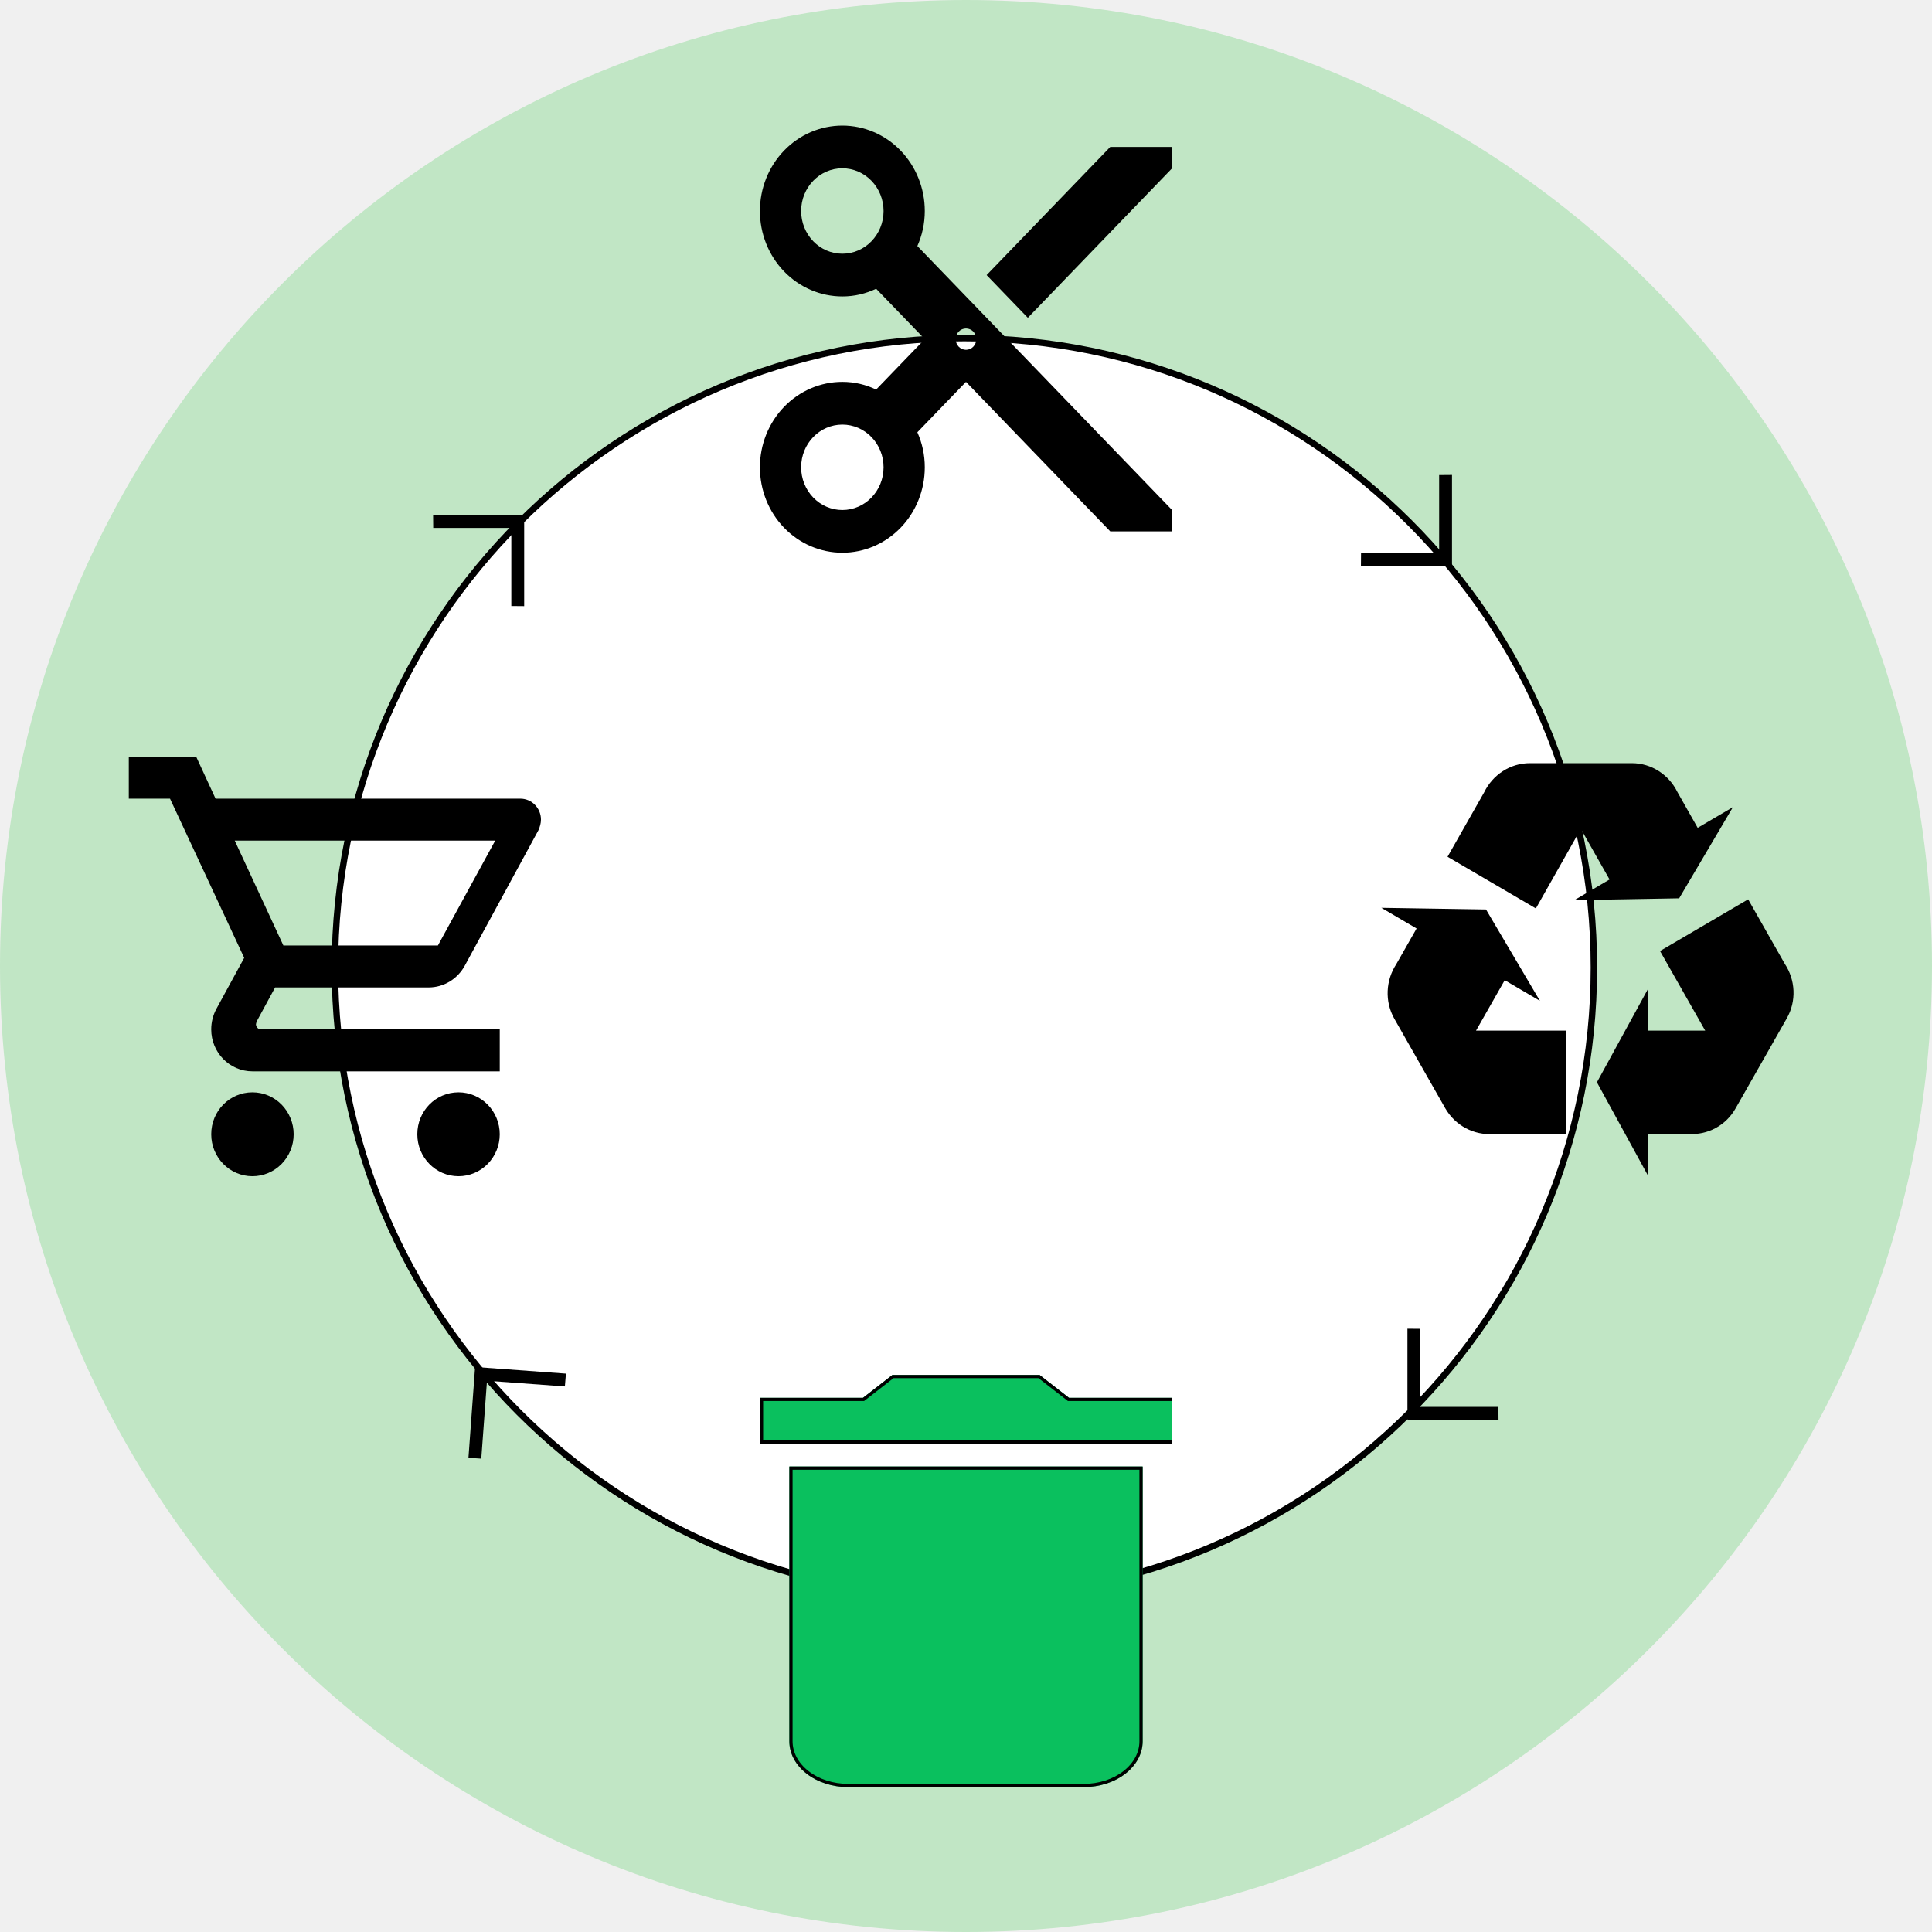
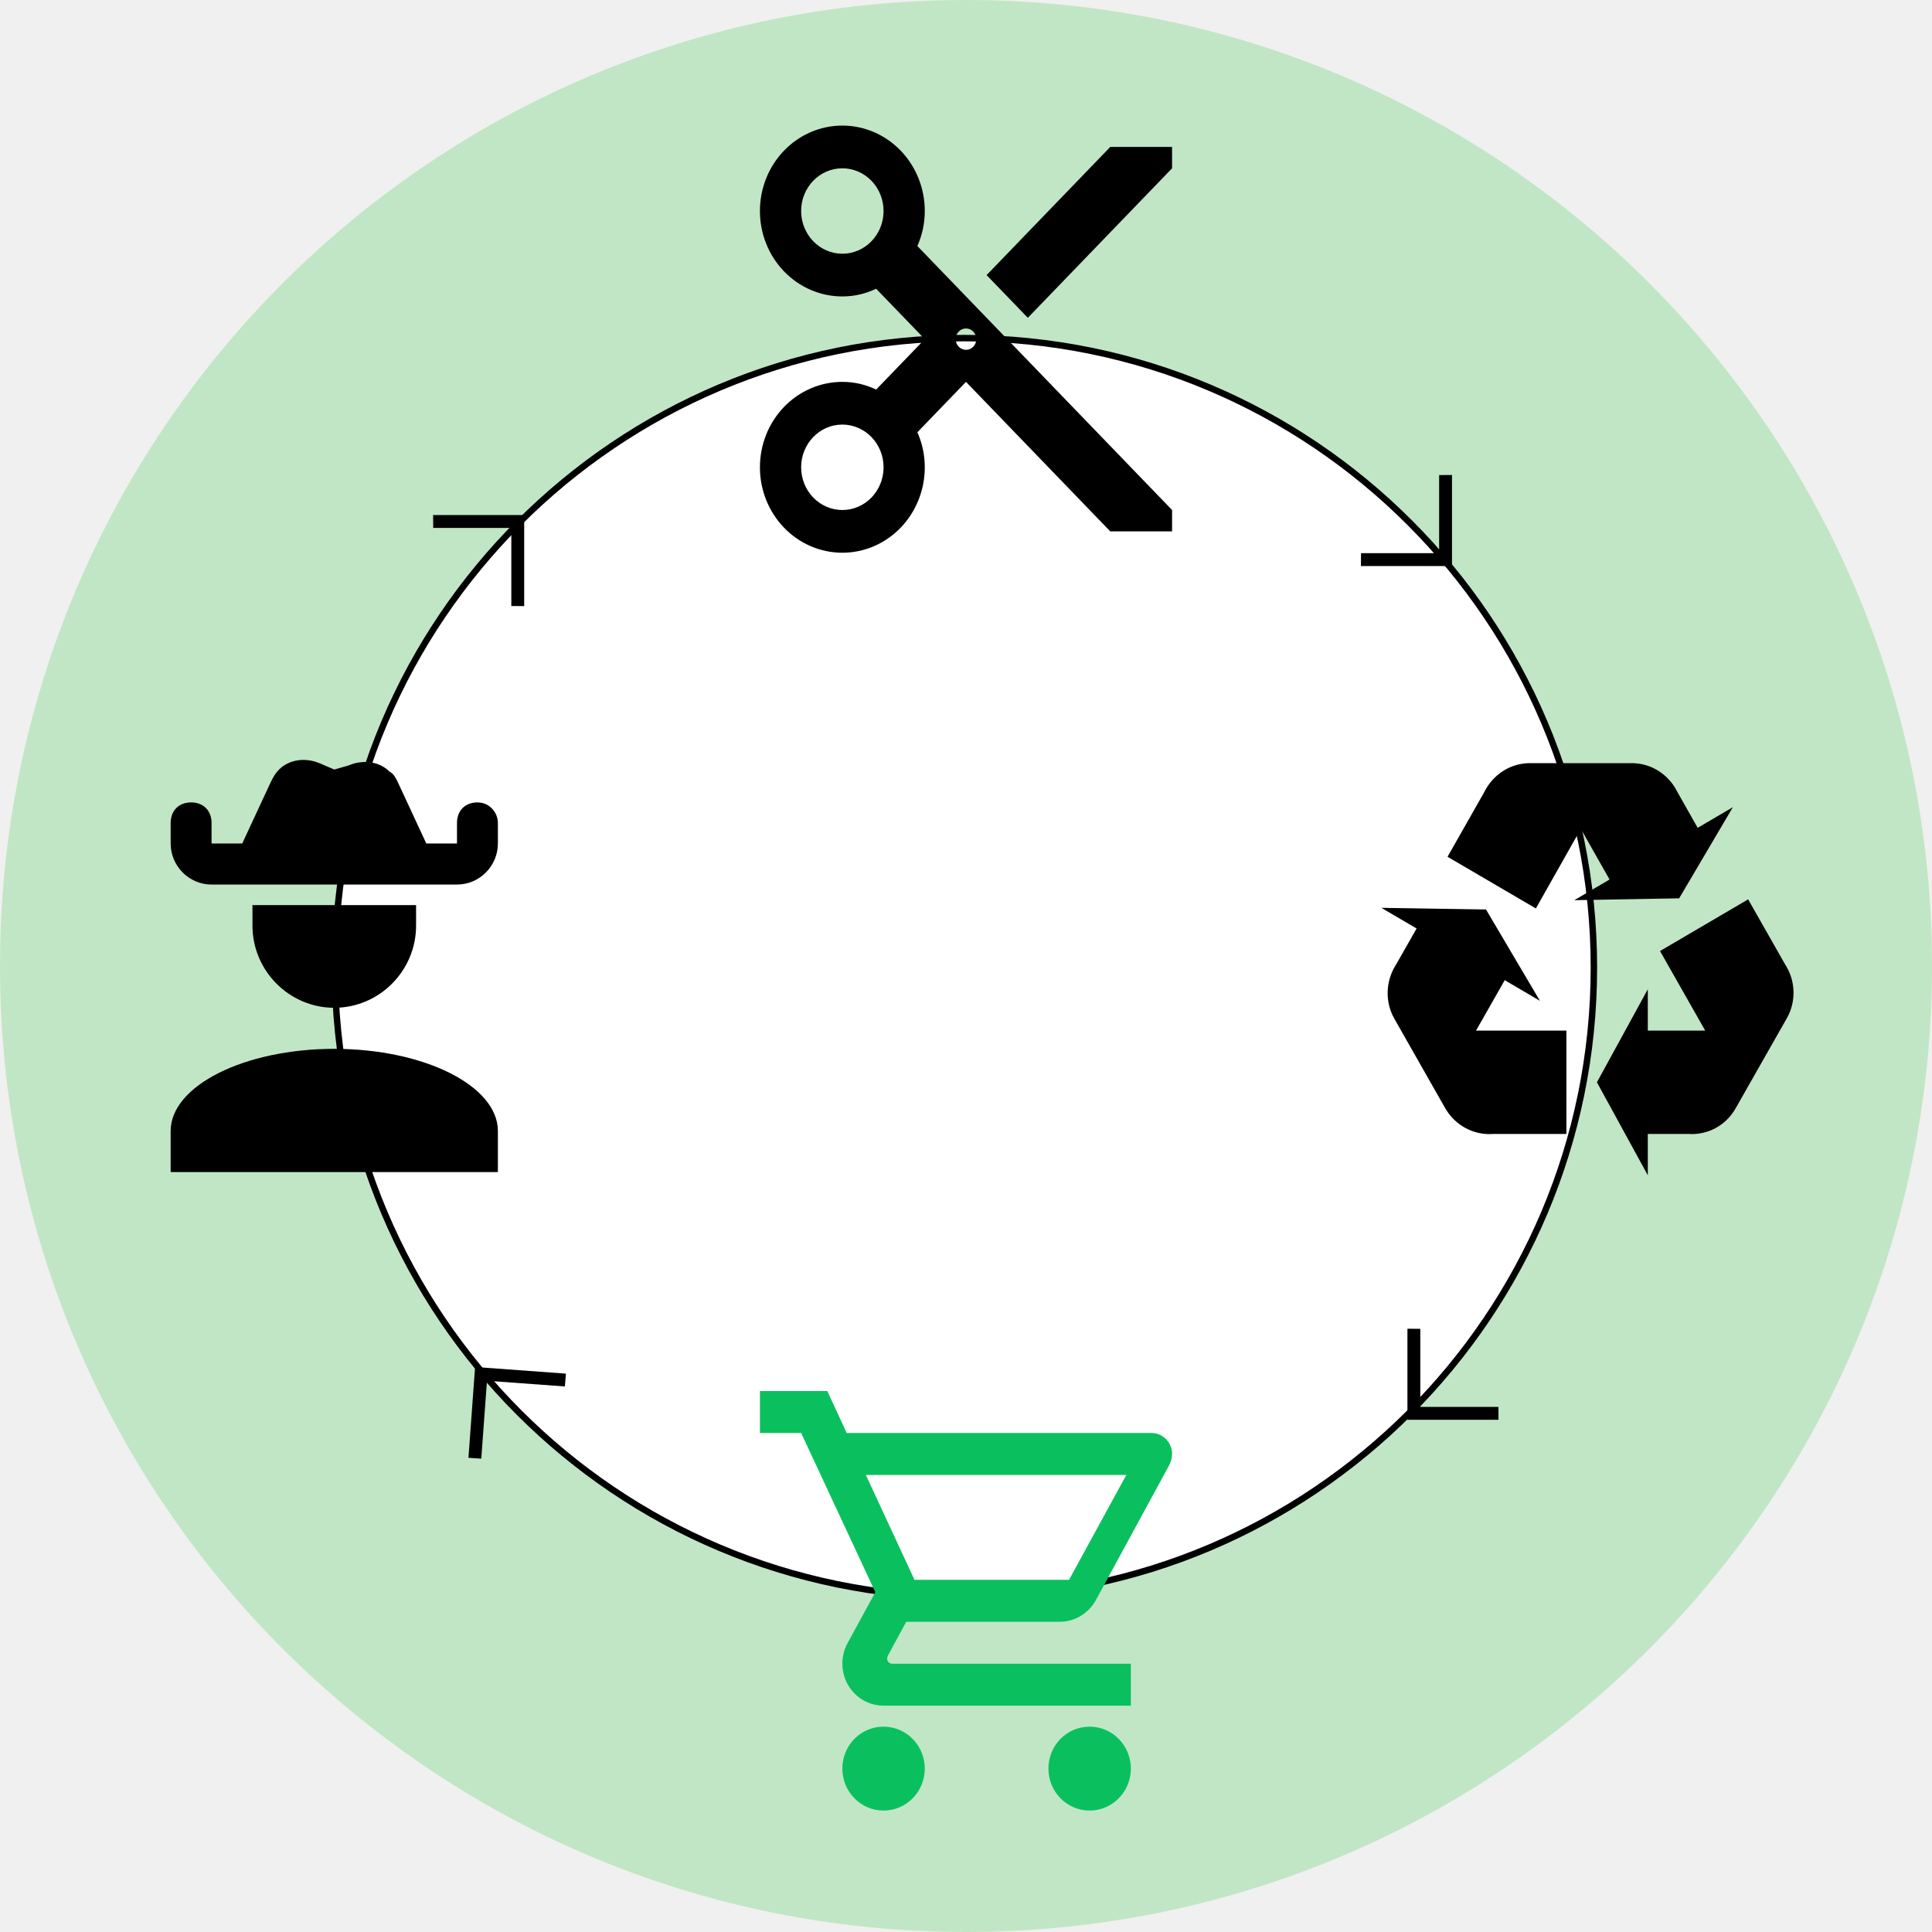
<svg xmlns="http://www.w3.org/2000/svg" viewBox="0 0 600 600" fill="none">
-   <g clip-path="url(#clip0_412_1345)">
+   <g clip-path="url(#clip0_412_1361)">
    <circle cx="300" cy="300" r="300" fill="#C1E6C5" />
    <circle cx="299.5" cy="300.5" r="195.5" fill="white" stroke="black" stroke-width="2" />
    <path d="M554.852 316.342L539.049 344.137C535.952 349.658 530.2 352.547 524.384 352.161H511.742V365L495.94 336.113L511.742 307.227V320.065H529.568L515.535 295.351L542.905 279.303L554.283 299.331C557.57 304.274 558.012 310.886 554.852 316.342ZM475.144 237H506.749C512.943 237 518.316 240.659 520.908 245.923L527.229 257.092L538.164 250.673L521.477 278.982L488.923 279.56L499.859 273.14L490.946 257.413L476.977 282.127L449.543 266.079L460.921 246.051C463.513 240.723 468.886 237 475.144 237ZM448.848 344.202L433.045 316.406C429.948 310.95 430.391 304.402 433.614 299.459L439.935 288.354L429 281.935L461.49 282.448L478.241 310.821L467.305 304.402L458.393 320.065H486.458V352.161H463.702C457.824 352.611 452.009 349.658 448.848 344.202Z" fill="black" />
-     <mask id="path-4-inside-1_412_1345" fill="white">
-       <path d="M364 434.111H332L322.857 427H277.143L268 434.111H236V448.333H364M245.143 540.778C245.143 544.55 247.069 548.167 250.499 550.834C253.928 553.502 258.579 555 263.429 555H336.571C341.421 555 346.072 553.502 349.501 550.834C352.931 548.167 354.857 544.55 354.857 540.778V455.444H245.143V540.778Z" />
-     </mask>
-     <path d="M364 434.111H332L322.857 427H277.143L268 434.111H236V448.333H364M245.143 540.778C245.143 544.55 247.069 548.167 250.499 550.834C253.928 553.502 258.579 555 263.429 555H336.571C341.421 555 346.072 553.502 349.501 550.834C352.931 548.167 354.857 544.55 354.857 540.778V455.444H245.143V540.778Z" fill="#0AC05E" />
-     <path d="M332 434.111L331.386 434.9L331.657 435.111H332V434.111ZM322.857 427L323.471 426.211L323.2 426H322.857V427ZM277.143 427V426H276.8L276.529 426.211L277.143 427ZM268 434.111V435.111H268.343L268.614 434.9L268 434.111ZM236 434.111V433.111H235V434.111H236ZM236 448.333H235V449.333H236V448.333ZM245.143 540.778H244.143H245.143ZM354.857 455.444H355.857V454.444H354.857V455.444ZM245.143 455.444V454.444H244.143V455.444H245.143ZM364 433.111H332V435.111H364V433.111ZM332.614 433.322L323.471 426.211L322.243 427.789L331.386 434.9L332.614 433.322ZM322.857 426H277.143V428H322.857V426ZM276.529 426.211L267.386 433.322L268.614 434.9L277.757 427.789L276.529 426.211ZM268 433.111H236V435.111H268V433.111ZM235 434.111V448.333H237V434.111H235ZM236 449.333H364V447.333H236V449.333ZM244.143 540.778C244.143 544.908 246.254 548.8 249.885 551.624L251.113 550.045C247.885 547.535 246.143 544.192 246.143 540.778H244.143ZM249.885 551.624C253.51 554.443 258.384 556 263.429 556V554C258.774 554 254.346 552.56 251.113 550.045L249.885 551.624ZM263.429 556H336.571V554H263.429V556ZM336.571 556C341.616 556 346.49 554.443 350.115 551.624L348.887 550.045C345.654 552.56 341.226 554 336.571 554V556ZM350.115 551.624C353.746 548.8 355.857 544.908 355.857 540.778H353.857C353.857 544.192 352.115 547.535 348.887 550.045L350.115 551.624ZM355.857 540.778V455.444H353.857V540.778H355.857ZM354.857 454.444H245.143V456.444H354.857V454.444ZM244.143 455.444V540.778H246.143V455.444H244.143Z" fill="black" mask="url(#path-4-inside-1_412_1345)" />
    <path d="M344.8 45.633L306.4 85.429L319.2 98.695L364 52.266V45.633M300 108.644C299.151 108.644 298.337 108.294 297.737 107.672C297.137 107.05 296.8 106.207 296.8 105.327C296.8 104.448 297.137 103.604 297.737 102.982C298.337 102.36 299.151 102.011 300 102.011C300.849 102.011 301.663 102.36 302.263 102.982C302.863 103.604 303.2 104.448 303.2 105.327C303.2 106.207 302.863 107.05 302.263 107.672C301.663 108.294 300.849 108.644 300 108.644ZM261.6 158.389C258.205 158.389 254.949 156.991 252.549 154.504C250.149 152.016 248.8 148.642 248.8 145.124C248.8 137.761 254.56 131.858 261.6 131.858C264.995 131.858 268.251 133.256 270.651 135.744C273.051 138.231 274.4 141.605 274.4 145.124C274.4 152.486 268.64 158.389 261.6 158.389ZM261.6 78.796C258.205 78.796 254.949 77.399 252.549 74.911C250.149 72.423 248.8 69.049 248.8 65.531C248.8 58.169 254.56 52.266 261.6 52.266C264.995 52.266 268.251 53.663 270.651 56.151C273.051 58.639 274.4 62.013 274.4 65.531C274.4 72.893 268.64 78.796 261.6 78.796ZM284.896 76.409C286.368 73.092 287.2 69.444 287.2 65.531C287.2 58.495 284.503 51.746 279.702 46.771C274.901 41.795 268.39 39 261.6 39C254.81 39 248.299 41.795 243.498 46.771C238.697 51.746 236 58.495 236 65.531C236 72.567 238.697 79.316 243.498 84.291C248.299 89.267 254.81 92.062 261.6 92.062C265.376 92.062 268.896 91.2 272.096 89.674L287.2 105.327L272.096 120.981C268.896 119.455 265.376 118.593 261.6 118.593C254.81 118.593 248.299 121.388 243.498 126.363C238.697 131.339 236 138.087 236 145.124C236 152.16 238.697 158.908 243.498 163.884C248.299 168.859 254.81 171.655 261.6 171.655C268.39 171.655 274.901 168.859 279.702 163.884C284.503 158.908 287.2 152.16 287.2 145.124C287.2 141.21 286.368 137.562 284.896 134.246L300 118.593L344.8 165.022H364V158.389L284.896 76.409Z" fill="black" />
-     <path d="M142.4 339.229C145.795 339.229 149.05 340.601 151.451 343.045C153.851 345.488 155.2 348.802 155.2 352.257C155.2 355.713 153.851 359.026 151.451 361.47C149.05 363.913 145.795 365.286 142.4 365.286C135.296 365.286 129.6 359.423 129.6 352.257C129.6 345.026 135.296 339.229 142.4 339.229ZM40 235H60.928L66.944 248.029H161.6C163.297 248.029 164.925 248.715 166.125 249.937C167.326 251.158 168 252.815 168 254.543C168 255.65 167.68 256.758 167.232 257.8L144.32 299.947C142.144 303.921 137.92 306.657 133.12 306.657H85.44L79.68 317.275L79.488 318.057C79.488 318.489 79.657 318.903 79.957 319.209C80.257 319.514 80.664 319.686 81.088 319.686H155.2V332.714H78.4C71.296 332.714 65.6 326.851 65.6 319.686C65.6 317.406 66.176 315.256 67.136 313.432L75.84 297.472L52.8 248.029H40V235ZM78.4 339.229C81.795 339.229 85.05 340.601 87.451 343.045C89.851 345.488 91.2 348.802 91.2 352.257C91.2 355.713 89.851 359.026 87.451 361.47C85.05 363.913 81.795 365.286 78.4 365.286C71.296 365.286 65.6 359.423 65.6 352.257C65.6 345.026 71.296 339.229 78.4 339.229ZM136 293.629L153.792 261.057H72.896L88 293.629H136Z" fill="black" />
-     <g clip-path="url(#clip1_412_1345)">
+     <path d="M338.4 536.229C341.795 536.229 345.051 537.601 347.451 540.045C349.851 542.488 351.2 545.802 351.2 549.257C351.2 552.713 349.851 556.026 347.451 558.47C345.051 560.913 341.795 562.286 338.4 562.286C331.296 562.286 325.6 556.423 325.6 549.257C325.6 542.026 331.296 536.229 338.4 536.229ZM236 432H256.928L262.944 445.029H357.6C359.297 445.029 360.925 445.715 362.125 446.937C363.326 448.158 364 449.815 364 451.543C364 452.65 363.68 453.758 363.232 454.8L340.32 496.947C338.144 500.921 333.92 503.657 329.12 503.657H281.44L275.68 514.275L275.488 515.057C275.488 515.489 275.657 515.903 275.957 516.209C276.257 516.514 276.664 516.686 277.088 516.686H351.2V529.714H274.4C267.296 529.714 261.6 523.851 261.6 516.686C261.6 514.406 262.176 512.256 263.136 510.432L271.84 494.472L248.8 445.029H236V432ZM274.4 536.229C277.795 536.229 281.05 537.601 283.451 540.045C285.851 542.488 287.2 545.802 287.2 549.257C287.2 552.713 285.851 556.026 283.451 558.47C281.05 560.913 277.795 562.286 274.4 562.286C267.296 562.286 261.6 556.423 261.6 549.257C261.6 542.026 267.296 536.229 274.4 536.229ZM332 490.629L349.792 458.057H268.896L284 490.629H332Z" fill="#0AC05E" />
+     <g clip-path="url(#clip1_412_1361)">
      <path d="M162.79 188.235L158.795 188.2L158.795 163.946L134.541 163.946L134.506 159.951L162.79 159.951L162.79 188.235Z" fill="black" />
    </g>
-     <g clip-path="url(#clip2_412_1345)">
+     <g clip-path="url(#clip2_412_1361)">
      <path d="M422.647 175.79L422.682 171.795L446.936 171.795L446.936 147.541L450.931 147.506L450.931 175.79L422.647 175.79Z" fill="black" />
    </g>
-     <g clip-path="url(#clip3_412_1345)">
+     <g clip-path="url(#clip3_412_1361)">
      <path d="M437.092 412.647L441.087 412.683L441.087 436.936L465.341 436.936L465.376 440.931L437.092 440.931L437.092 412.647Z" fill="black" />
    </g>
-     <g clip-path="url(#clip4_412_1345)">
+     <g clip-path="url(#clip4_412_1361)">
      <path d="M175.754 426.594L175.427 430.576L151.238 428.806L149.468 452.995L145.481 452.739L147.545 424.53L175.754 426.594Z" fill="black" />
    </g>
+     <path d="M154.624 364H53V351.244C53 337.212 75.865 325.732 103.812 325.732C131.759 325.732 154.624 337.212 154.624 351.244M78.406 281.085H129.218V287.463C129.218 301.495 117.785 312.975 103.812 312.975C89.839 312.975 78.406 301.495 78.406 287.463M148.273 249.195C144.462 249.195 141.921 251.746 141.921 255.573V261.951H132.394L123.502 242.817C122.867 241.541 122.232 240.265 120.961 239.628C117.785 236.438 112.704 235.801 108.258 237.714L103.812 238.99L99.366 237.076C94.92 235.163 89.839 235.801 86.663 238.99C85.393 240.265 84.758 241.541 84.122 242.817L75.23 261.951H65.703V255.573C65.703 251.746 63.162 249.195 59.352 249.195C55.541 249.195 53 251.746 53 255.573V261.951C53 268.967 58.716 274.707 65.703 274.707H141.921C148.908 274.707 154.624 268.967 154.624 261.951V255.573C154.624 252.384 152.084 249.195 148.273 249.195Z" fill="black" />
  </g>
  <defs>
-     <clipPath id="clip0_412_1345">
+     <clipPath id="clip0_412_1361">
      <rect width="600" height="600" fill="white" />
    </clipPath>
-     <clipPath id="clip1_412_1345">
+     <clipPath id="clip1_412_1361">
      <rect width="48" height="48" fill="white" transform="translate(121 167.941) rotate(-45)" />
    </clipPath>
-     <clipPath id="clip2_412_1345">
+     <clipPath id="clip2_412_1361">
      <rect width="48" height="48" fill="white" transform="translate(442.941 134) rotate(45)" />
    </clipPath>
-     <clipPath id="clip3_412_1345">
+     <clipPath id="clip3_412_1361">
      <rect width="48" height="48" fill="white" transform="translate(478.882 432.941) rotate(135)" />
    </clipPath>
-     <clipPath id="clip4_412_1345">
+     <clipPath id="clip4_412_1361">
      <rect width="48" height="48" fill="white" transform="translate(152.465 466.792) rotate(-130.816)" />
    </clipPath>
  </defs>
</svg>
